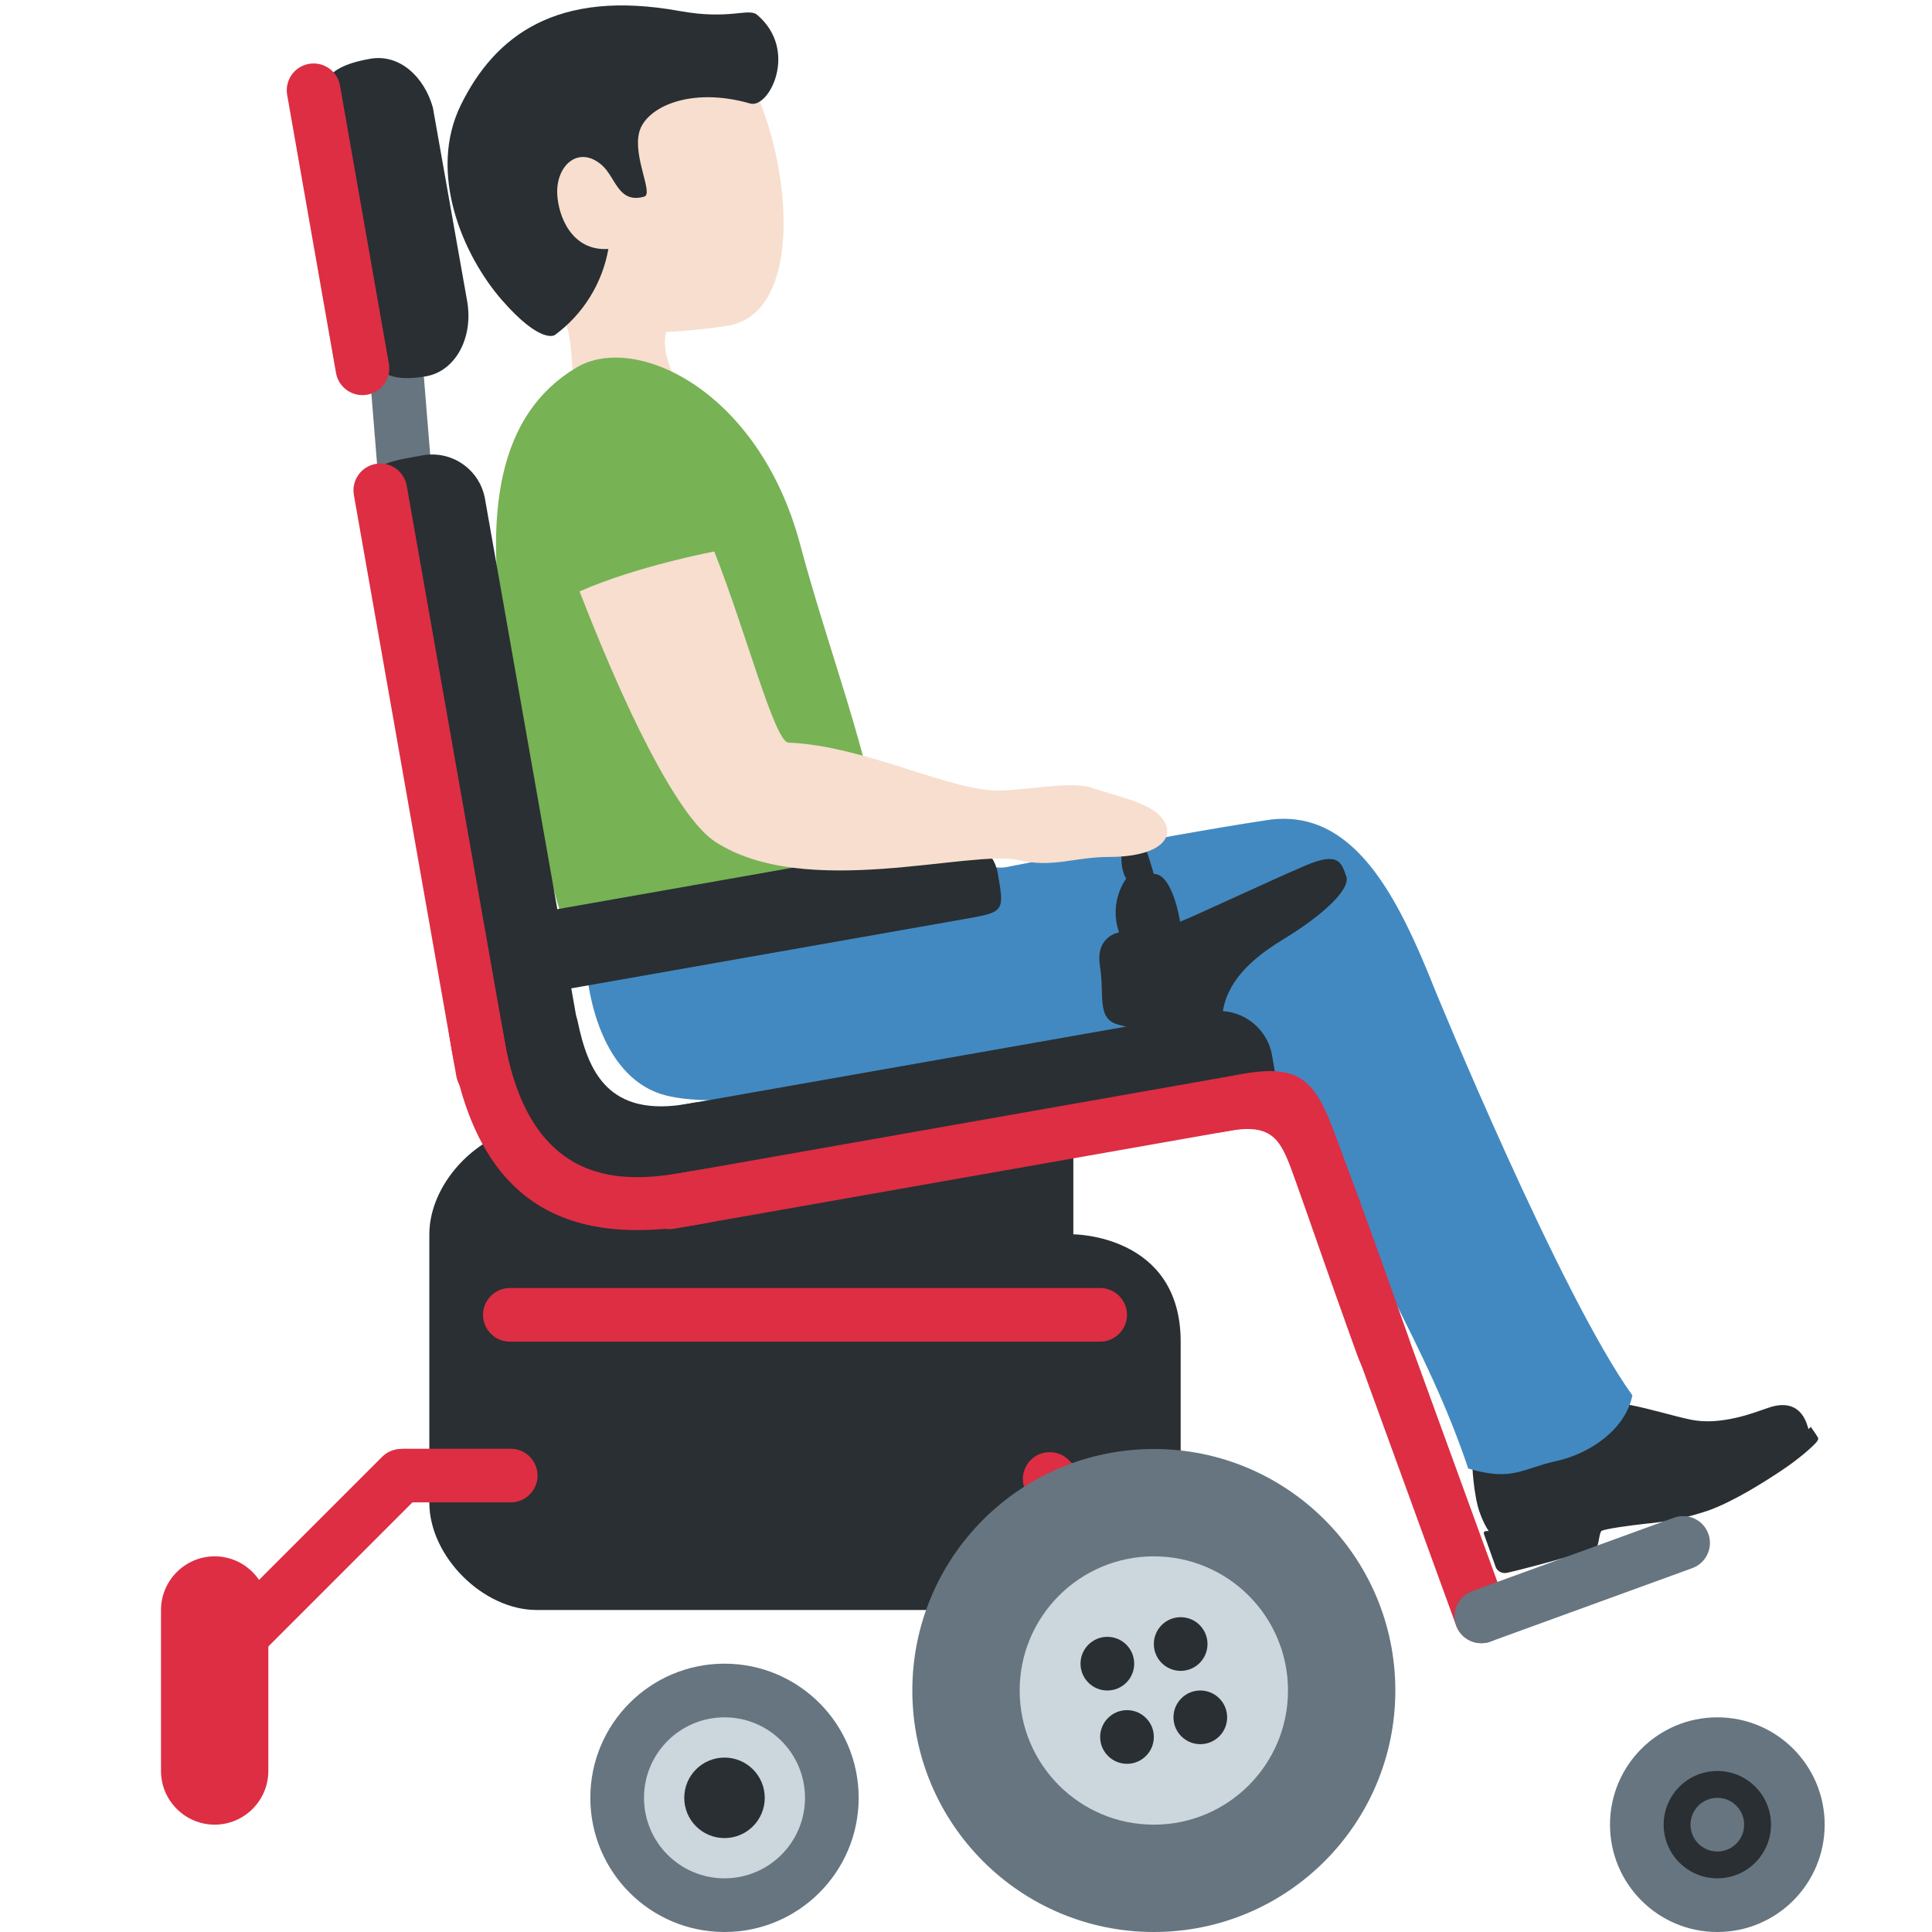
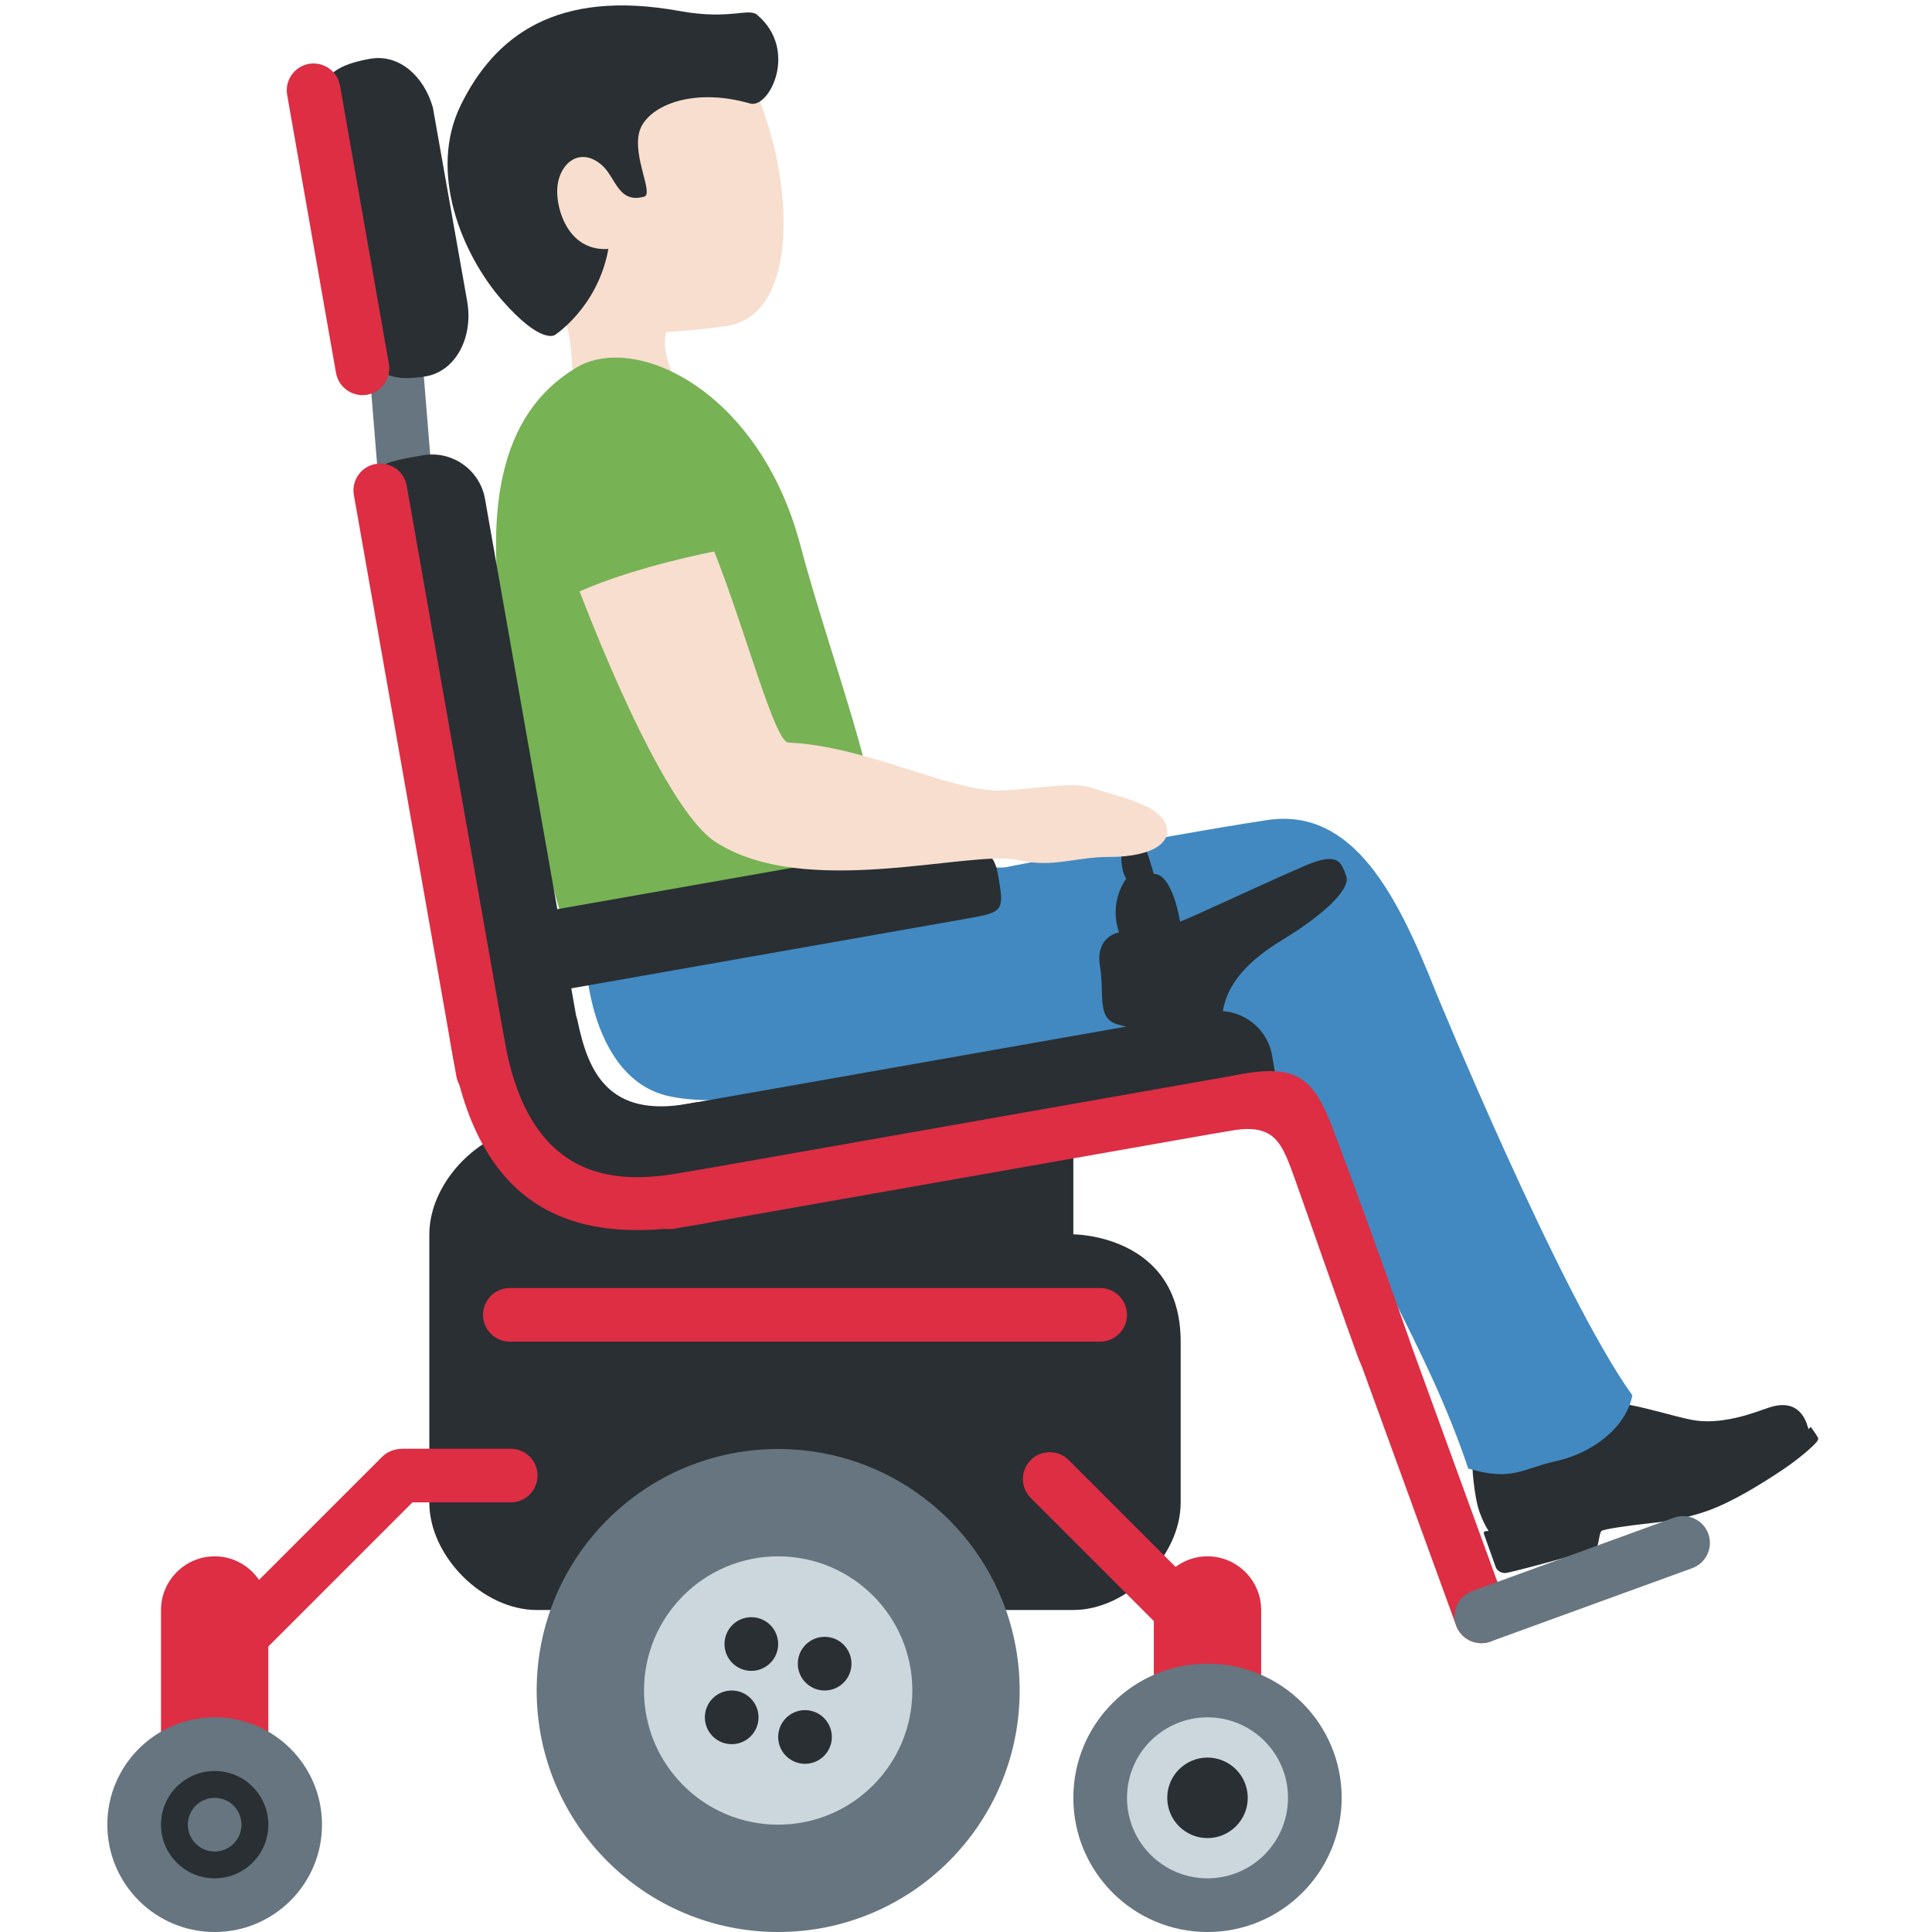
<svg xmlns="http://www.w3.org/2000/svg" viewBox="0 0 36 36">
-   <path fill="#F7DECE" d="M9.993 1.015c1.214-.871 3.488-.718 4.13.795.638 1.502.813 4.067-.598 4.266-1.479.209-3.036.269-3.994-1.066s-.752-3.124.462-3.995" />
-   <path fill="#F7DECE" d="M10.01 5.295c-2.544-1.808 2.238-2.778 2.238-2.778.902-.194.664 1.452 1.29 2.159.431.49-.708 1.096-.708 1.096s-.56.133-.419.817l.002.006c.037.174.107.374.256.627.743 1.253-.866 2.543-1.609 1.287-.294-.497-.352-.985-.382-1.441l-.003-.041c-.043-.679-.036-1.285-.665-1.732" />
-   <path fill="#292F33" d="M8.591 1.948C9.223.671 10.368-.212 12.668.206c.937.17 1.279-.066 1.441.071.778.661.222 1.753-.13 1.652-1.114-.321-1.948.069-2.068.535s.272 1.15.092 1.2c-.486.137-.528-.363-.791-.59-.431-.371-.85.006-.829.535.017.42.272 1.075.953 1.03a2.54 2.54 0 0 1-.998 1.604s-.256.184-.986-.652c-.729-.836-1.389-2.375-.761-3.643M27.78 28.583s-.108-.118-.211-.409c-.104-.291-.147-.888-.133-.98s.039-.164.148-.171c.083-.006.768.08 1.145-.039.699-.22.812-.957.812-.957s.46.083.829.152.818.209 1.134.274c.271.056.548.03.823-.03s.485-.147.55-.165c.066-.017.575-.27.782.25l.051.154s-.811.718-2.114 1.182-1.639.152-2.481.452c-.843.3-1.335.287-1.335.287" />
-   <path fill="#292F33" d="M29.757 28.821c.038-.07.043-.253.083-.292s.577-.11.83-.137a5 5 0 0 0 1.158-.244c.471-.168 1.032-.523 1.375-.752s.594-.46.646-.526.026-.078.011-.107-.119-.176-.119-.176-.196.213-.569.459-.754.467-1.458.717a5.7 5.7 0 0 1-1.583.335c-.499.039-1.207.141-1.681.309-.365.13-.66.114-.768.123-.025.002-.04.027-.032.051l.222.623c.014.041.081.121.196.105s1.651-.419 1.689-.488" />
-   <path fill="#4289C1" d="M10.903 17.21c-.069 1.432.391 2.922 1.505 3.202 1.066.268 3.056-.151 3.056-.151s.698.408.531 1.189c-.095.444-.257.67-.201.712.05.038.486-.022.684-.032.528-.027 1.1-.211 2.073-.484.974-.273 1.421-.285 2.481-.577 1.175-.324 1.986-.835 2.33-1.956.293-.956-.277-2.123-1.654-2.63-1.12-.412-4.339-.347-5.539-.231-1.201.118-5.206-.287-5.266.958" />
-   <path fill="#4289C1" d="M28.998 27.225c.646-.143 1.293-.6 1.419-1.224-1.346-1.871-3.671-7.538-3.671-7.538-.695-1.744-1.517-3.426-3.133-3.182-2.081.315-5.629 1.028-5.629 1.028-2.276.329-1.144 1.007-1.778 1.912-.635.903 1.294 1.99 2.786 1.891 2.602-.173 3.877-.453 5.522.846.8 2.306 2.071 4.087 2.844 6.406.826.244.993.004 1.64-.139" />
-   <path fill="#77B255" d="M10.431 16.971c.211.688.149 1.604.515 1.362 1.444-.957 5.521-2.045 5.521-2.045-.049-1.673-.979-3.969-1.559-6.148-.762-2.86-3.067-3.951-4.171-3.289-1.443.865-1.75 2.668-1.308 5.266s.791 4.166 1.002 4.854" />
-   <path fill="#66757F" d="m8.189 10.609-.425-5.242a.5.5 0 0 0-.539-.458.5.5 0 0 0-.458.539l.425 5.242c.022.274.265.48.539.458a.5.5 0 0 0 .458-.539" />
-   <path fill="#292F33" d="M20 21v2s2 0 2 2v3c0 1-1 2-2 2H10c-1 0-2-1-2-2v-5c0-1 1-2 2-2z" />
-   <path fill="#292F33" d="m13.044 22.559 9.848-1.736c.985-.174.985-.174.811-1.158a1 1 0 0 0-1.158-.811l-9.848 1.736a1 1 0 0 0-.811 1.158c.173.985.173.985 1.158.811" />
-   <path fill="#292F33" d="M10.762 19.023c.193.922.557 1.827 2.094 1.537s1.782 1.225.824 1.493c-.958.267-3.252.646-3.921-.446-.668-1.092-.78-2.139-.713-2.606s1.572-.66 1.716.022" />
-   <path fill="#DD2E44" d="m12.558 22.896 10.833-1.91a.5.5 0 0 0 .406-.579.5.5 0 0 0-.579-.406l-10.833 1.91a.5.5 0 0 0-.406.579.5.5 0 0 0 .579.406" />
-   <path fill="#292F33" d="m7.068 9.642 1.736 9.848c.174.985.174.985 1.158.811.542-.096.907-.617.811-1.158L9.037 9.295a1 1 0 0 0-1.158-.811c-.984.173-.984.173-.811 1.158m-.992-7.49.713 4.025c.087.493.168 1.007 1.153.834.542-.096.882-.715.763-1.398l-.639-3.609C7.903 1.425 7.44 1 6.899 1.095c-.985.173-.91.564-.823 1.057" />
-   <path fill="#DD2E44" d="m6.594 9.224 1.91 10.833a.5.5 0 0 0 .579.406.5.5 0 0 0 .406-.579L7.579 9.051a.5.5 0 0 0-.985.173M5.351 1.769l.91 5.18a.5.5 0 0 0 .579.406.5.5 0 0 0 .406-.579l-.91-5.18a.5.5 0 0 0-.985.173" />
-   <path fill="#292F33" d="m10.506 18.441 7.466-1.316c.747-.132.747-.132.617-.869a.757.757 0 0 0-.877-.606l-7.466 1.316a.756.756 0 0 0-.617.869c.13.738.13.738.877.606" />
-   <path fill="#DD2E44" d="M12.877 21.824c-.993.175-2.954.521-3.475-2.433s-1.506-2.781-.985.174 2.237 3.667 4.634 3.245c1.969-.348 1.796-1.333-.174-.986m10.33-1.821c-1.971.34-2.277 1.422-.308 1.07.873-.156.984.212 1.251.958.252.702.611 1.757 1.144 3.23.391 1.082 1.279.603.95-.342a159 159 0 0 0-1.392-3.847c-.338-.895-.613-1.247-1.645-1.069" />
-   <path fill="#DD2E44" d="M25.38 24.01a.5.5 0 0 1 .641.299l2.052 5.638a.5.5 0 0 1-.299.641.5.5 0 0 1-.641-.299l-2.052-5.638a.5.5 0 0 1 .299-.641" />
-   <path fill="#66757F" d="m27.774 30.588 3.759-1.368a.5.5 0 0 0 .299-.641.5.5 0 0 0-.641-.299l-3.759 1.368a.5.5 0 0 0-.299.641.5.5 0 0 0 .641.299" />
-   <path fill="#DD2E44" d="m22.156 30.862-2.95-2.95a.5.5 0 0 1 0-.707.5.5 0 0 1 .707 0l2.95 2.95a.5.5 0 0 1 0 .707.5.5 0 0 1-.707 0M4 34c.55 0 1-.45 1-1v-3c0-.55-.45-1-1-1s-1 .45-1 1v3c0 .55.45 1 1 1" />
-   <path fill="#DD2E44" d="M22.5 34c.55 0 1-.45 1-1v-3c0-.55-.45-1-1-1s-1 .45-1 1v3c0 .55.45 1 1 1M9.517 27.995h-2c-.275 0-.5-.225-.5-.5s.225-.5.5-.5h2c.275 0 .5.225.5.5s-.225.5-.5.5" />
-   <path fill="#DD2E44" d="m4.877 30.803 2.95-2.95a.5.5 0 0 0 0-.707.5.5 0 0 0-.707 0l-2.95 2.95a.5.5 0 0 0 .707.707" />
-   <path fill="#292F33" d="M24.328 16.127c-.742.318-2.05.936-2.339 1.047 0 0-.134-.891-.49-.891 0 0-.134-.468-.223-.668s-.356-.134-.379.245c-.022.379.089.512.089.512s-.334.423-.134 1.002c0 0-.446.067-.356.624.089.557-.067.98.334 1.092.401.111 1.916.535 1.938-.067.022-.601.401-1.069 1.136-1.515s1.27-.936 1.181-1.181c-.088-.244-.133-.467-.757-.2" />
-   <path fill="#DD2E44" d="M9.5 25h11c.275 0 .5-.225.5-.5s-.225-.5-.5-.5h-11c-.275 0-.5.225-.5.5s.225.5.5.5" />
-   <path fill="#F7DECE" d="M13.309 10.276c.579 1.455 1.125 3.55 1.381 3.561 1.473.062 3.079.948 4.006.893.672-.04 1.306-.167 1.651-.05.552.187 1.159.289 1.351.632.195.348-.171.657-1.035.656-.635 0-1.045.208-1.674.06-.896-.21-3.986.754-5.665-.345-.566-.371-1.441-1.871-2.525-4.663 1.084-.477 2.51-.744 2.51-.744" />
-   <circle cx="21.5" cy="31.5" r="4.5" fill="#66757F" />
-   <circle cx="13.5" cy="33.5" r="2.5" fill="#66757F" />
-   <circle cx="32" cy="34" r="2" fill="#66757F" />
-   <circle cx="21.5" cy="31.5" r="2.5" fill="#CCD6DD" />
-   <circle cx="13.5" cy="33.5" r="1.5" fill="#CCD6DD" />
-   <circle cx="32" cy="34" r="1" fill="#292F33" />
+   <path fill="#F7DECE" d="M 9.993,1.015 c 1.214,-0.871 3.488,-0.718 4.13,0.795 c 0.638,1.502 0.813,4.067 -0.598,4.266 c -1.479,0.209 -3.036,0.269 -3.994,-1.066 c -0.959,-1.335 -0.752,-3.124 0.462,-3.995 Z" />
+   <path fill="#F7DECE" d="M 10.01,5.295 c -2.544,-1.808 2.238,-2.778 2.238,-2.778 c 0.902,-0.194 0.664,1.452 1.29,2.159 c 0.431,0.49 -0.708,1.096 -0.708,1.096 s -0.56,0.133 -0.419,0.817 l 0.002,0.006 c 0.037,0.174 0.107,0.374 0.256,0.627 c 0.743,1.253 -0.866,2.543 -1.609,1.287 c -0.294,-0.497 -0.352,-0.985 -0.382,-1.441 l -0.003,-0.041 c -0.043,-0.679 -0.036,-1.285 -0.665,-1.732 Z" />
+   <path fill="#292F33" d="M 8.591,1.948 c 0.632,-1.277 1.777,-2.16 4.077,-1.742 c 0.937,0.17 1.279,-0.066 1.441,0.071 c 0.778,0.661 0.222,1.753 -0.13,1.652 c -1.114,-0.321 -1.948,0.069 -2.068,0.535 s 0.272,1.15 0.092,1.2 c -0.486,0.137 -0.528,-0.363 -0.791,-0.59 c -0.431,-0.371 -0.85,0.006 -0.829,0.535 c 0.017,0.42 0.272,1.075 0.953,1.03 c -0.196,1.086 -0.998,1.604 -0.998,1.604 s -0.256,0.184 -0.986,-0.652 c -0.729,-0.836 -1.389,-2.375 -0.761,-3.643 ZM 27.78,28.583 s 0.492,0.013 1.335,-0.287 c 0.842,-0.3 1.178,0.012 2.481,-0.452 s 2.114,-1.182 2.114,-1.182 l -0.051,-0.154 c -0.207,-0.52 -0.716,-0.267 -0.782,-0.25 c -0.065,0.018 -0.275,0.105 -0.55,0.165 s -0.552,0.086 -0.823,0.03 c -0.316,-0.065 -0.766,-0.205 -1.134,-0.274 c -0.369,-0.069 -0.829,-0.152 -0.829,-0.152 s -0.113,0.737 -0.812,0.957 c -0.377,0.119 -1.062,0.033 -1.145,0.039 c -0.109,0.007 -0.134,0.079 -0.148,0.171 s 0.029,0.689 0.133,0.98 c 0.103,0.291 0.211,0.409 0.211,0.409 Z" />
+   <path fill="#292F33" d="M 29.757,28.821 c -0.038,0.069 -1.574,0.472 -1.689,0.488 s -0.182,-0.064 -0.196,-0.105 l -0.222,-0.623 c -0.008,-0.024 0.007,-0.049 0.032,-0.051 c 0.108,-0.009 0.403,0.007 0.768,-0.123 c 0.474,-0.168 1.182,-0.27 1.681,-0.309 c 0.401,-0.032 0.88,-0.085 1.583,-0.335 c 0.704,-0.25 1.085,-0.471 1.458,-0.717 s 0.569,-0.459 0.569,-0.459 s 0.104,0.147 0.119,0.176 s 0.041,0.041 -0.011,0.107 s -0.303,0.298 -0.646,0.526 c -0.343,0.229 -0.904,0.584 -1.375,0.752 s -0.905,0.217 -1.158,0.244 s -0.79,0.098 -0.83,0.137 s -0.045,0.222 -0.083,0.292 Z" />
+   <path fill="#4289C1" d="M 10.903,17.21 c 0.06,-1.245 4.065,-0.84 5.266,-0.958 c 1.2,-0.116 4.419,-0.181 5.539,0.231 c 1.377,0.507 1.947,1.674 1.654,2.63 c -0.344,1.121 -1.155,1.632 -2.33,1.956 c -1.06,0.292 -1.507,0.304 -2.481,0.577 c -0.973,0.273 -1.545,0.457 -2.073,0.484 c -0.198,0.01 -0.634,0.07 -0.684,0.032 c -0.056,-0.042 0.106,-0.268 0.201,-0.712 c 0.167,-0.781 -0.531,-1.189 -0.531,-1.189 s -1.99,0.419 -3.056,0.151 c -1.114,-0.28 -1.574,-1.77 -1.505,-3.202 Z" />
+   <path fill="#4289C1" d="M 28.998,27.225 c -0.647,0.143 -0.814,0.383 -1.64,0.139 c -0.773,-2.319 -2.044,-4.1 -2.844,-6.406 c -1.645,-1.299 -2.92,-1.019 -5.522,-0.846 c -1.492,0.099 -3.421,-0.988 -2.786,-1.891 c 0.634,-0.905 -0.498,-1.583 1.778,-1.912 c 0,0 3.548,-0.713 5.629,-1.028 c 1.616,-0.244 2.438,1.438 3.133,3.182 c 0,0 2.325,5.667 3.671,7.538 c -0.126,0.624 -0.773,1.081 -1.419,1.224 Z" />
+   <path fill="#77B255" d="M 10.431,16.971 c -0.211,-0.688 -0.56,-2.256 -1.002,-4.854 s -0.135,-4.401 1.308,-5.266 c 1.104,-0.662 3.409,0.429 4.171,3.289 c 0.58,2.179 1.51,4.475 1.559,6.148 c 0,0 -4.077,1.088 -5.521,2.045 c -0.366,0.242 -0.304,-0.674 -0.515,-1.362 Z" />
+   <path fill="#66757F" d="M 8.189,10.609 c 0.022,0.274 -0.184,0.517 -0.458,0.539 s -0.517,-0.184 -0.539,-0.458 l -0.425,-5.242 c -0.022,-0.274 0.184,-0.517 0.458,-0.539 s 0.517,0.184 0.539,0.458 l 0.425,5.242 Z" />
+   <path fill="#292F33" d="M 20,21 v2 s 2,0 2,2 v3 c 0,1 -1,2 -2,2 h-10 c -1,0 -2,-1 -2,-2 v-5 c 0,-1 1,-2 2,-2 h10 Z" />
+   <path fill="#292F33" d="M 13.044,22.559 c -0.985,0.174 -0.985,0.174 -1.158,-0.811 c -0.096,-0.541 0.269,-1.062 0.811,-1.158 l 9.848,-1.736 c 0.541,-0.096 1.062,0.269 1.158,0.811 c 0.174,0.984 0.174,0.984 -0.811,1.158 l -9.848,1.736 Z" />
+   <path fill="#292F33" d="M 10.762,19.023 c 0.193,0.922 0.557,1.827 2.094,1.537 s 1.782,1.225 0.824,1.493 c -0.958,0.267 -3.252,0.646 -3.921,-0.446 c -0.668,-1.092 -0.78,-2.139 -0.713,-2.606 s 1.572,-0.66 1.716,0.022 Z" />
+   <path fill="#DD2E44" d="M 12.558,22.896 c -0.27,0.048 -0.531,-0.135 -0.579,-0.406 c -0.047,-0.271 0.135,-0.531 0.406,-0.579 l 10.833,-1.91 c 0.271,-0.047 0.531,0.135 0.579,0.406 c 0.047,0.271 -0.135,0.531 -0.406,0.579 l -10.833,1.91 Z" />
+   <path fill="#292F33" d="M 7.068,9.642 c -0.173,-0.985 -0.173,-0.985 0.811,-1.158 c 0.541,-0.096 1.062,0.269 1.158,0.811 l 1.736,9.848 c 0.096,0.541 -0.269,1.062 -0.811,1.158 c -0.984,0.174 -0.984,0.174 -1.158,-0.811 l -1.736,-9.848 ZM 6.076,2.152 l 0.713,4.025 c 0.087,0.493 0.168,1.007 1.153,0.834 c 0.542,-0.096 0.882,-0.715 0.763,-1.398 l -0.639,-3.609 c -0.163,-0.579 -0.626,-1.004 -1.167,-0.909 c -0.985,0.173 -0.91,0.564 -0.823,1.057 Z" />
+   <path fill="#DD2E44" d="M 6.594,9.224 c -0.048,-0.271 0.134,-0.531 0.406,-0.579 c 0.271,-0.047 0.531,0.135 0.579,0.406 l 1.91,10.833 c 0.047,0.271 -0.135,0.531 -0.406,0.579 c -0.271,0.047 -0.531,-0.135 -0.579,-0.406 l -1.91,-10.833 ZM 5.351,1.769 l 0.91,5.18 c 0.048,0.271 0.308,0.453 0.579,0.406 c 0.271,-0.048 0.453,-0.308 0.406,-0.579 l -0.91,-5.18 c -0.048,-0.271 -0.308,-0.453 -0.579,-0.406 s -0.454,0.308 -0.406,0.579 Z" />
+   <path fill="#292F33" d="M 10.506,18.441 c -0.747,0.132 -0.747,0.132 -0.877,-0.606 c -0.071,-0.406 0.206,-0.797 0.617,-0.869 l 7.466,-1.316 c 0.411,-0.072 0.806,0.201 0.877,0.606 c 0.13,0.737 0.13,0.737 -0.617,0.869 l -7.466,1.316 Z" />
+   <path fill="#DD2E44" d="M 12.877,21.824 c 1.97,-0.347 2.143,0.638 0.174,0.986 c -2.397,0.422 -4.113,-0.29 -4.634,-3.245 s 0.464,-3.128 0.985,-0.174 s 2.482,2.608 3.475,2.433 ZM 23.207,20.003 c -1.971,0.34 -2.277,1.422 -0.308,1.07 c 0.873,-0.156 0.984,0.212 1.251,0.958 c 0.252,0.702 0.611,1.757 1.144,3.23 c 0.391,1.082 1.279,0.603 0.95,-0.342 c -0.551,-1.588 -1.061,-2.968 -1.392,-3.847 c -0.338,-0.895 -0.613,-1.247 -1.645,-1.069 Z" />
+   <path fill="#DD2E44" d="M 25.38,24.01 c 0.258,-0.094 0.547,0.04 0.641,0.299 l 2.052,5.638 c 0.094,0.258 -0.04,0.547 -0.299,0.641 c -0.258,0.094 -0.547,-0.04 -0.641,-0.299 l -2.052,-5.638 c -0.094,-0.259 0.041,-0.547 0.299,-0.641 Z" />
+   <path fill="#66757F" d="M 27.774,30.588 c -0.258,0.094 -0.547,-0.041 -0.641,-0.299 c -0.094,-0.259 0.041,-0.547 0.299,-0.641 l 3.759,-1.368 c 0.259,-0.094 0.547,0.041 0.641,0.299 c 0.094,0.259 -0.041,0.547 -0.299,0.641 l -3.759,1.368 Z" />
+   <path fill="#DD2E44" d="M 22.156,30.862 l -2.95,-2.95 c -0.194,-0.194 -0.194,-0.513 0,-0.707 s 0.513,-0.194 0.707,0 l 2.95,2.95 c 0.194,0.194 0.194,0.513 0,0.707 s -0.512,0.194 -0.707,0 ZM 4,34 c 0.55,0 1,-0.45 1,-1 v-3 c 0,-0.55 -0.45,-1 -1,-1 s -1,0.45 -1,1 v3 c 0,0.55 0.45,1 1,1 Z" />
+   <path fill="#DD2E44" d="M 22.5,34 c -0.55,0 -1,-0.45 -1,-1 v-3 c 0,-0.55 0.45,-1 1,-1 s 1,0.45 1,1 v3 c 0,0.55 -0.45,1 -1,1 ZM 9.517,27.995 c 0.275,0 0.5,-0.225 0.5,-0.5 s -0.225,-0.5 -0.5,-0.5 h-2 c -0.275,0 -0.5,0.225 -0.5,0.5 s 0.225,0.5 0.5,0.5 h2 Z" />
+   <path fill="#DD2E44" d="M 4.877,30.803 c -0.195,0.195 -0.513,0.195 -0.707,0 c -0.194,-0.194 -0.194,-0.513 0,-0.707 l 2.95,-2.95 c 0.194,-0.194 0.513,-0.194 0.707,0 s 0.194,0.513 0,0.707 l -2.95,2.95 Z" />
+   <path fill="#292F33" d="M 24.328,16.127 c 0.624,-0.267 0.669,-0.044 0.757,0.2 c 0.089,0.245 -0.446,0.735 -1.181,1.181 s -1.114,0.914 -1.136,1.515 c -0.022,0.602 -1.537,0.178 -1.938,0.067 c -0.401,-0.112 -0.245,-0.535 -0.334,-1.092 c -0.09,-0.557 0.356,-0.624 0.356,-0.624 c -0.2,-0.579 0.134,-1.002 0.134,-1.002 s -0.111,-0.133 -0.089,-0.512 c 0.023,-0.379 0.29,-0.445 0.379,-0.245 s 0.223,0.668 0.223,0.668 c 0.356,0 0.49,0.891 0.49,0.891 c 0.289,-0.111 1.597,-0.729 2.339,-1.047 Z" />
+   <path fill="#DD2E44" d="M 9.5,25 c -0.275,0 -0.5,-0.225 -0.5,-0.5 s 0.225,-0.5 0.5,-0.5 h11 c 0.275,0 0.5,0.225 0.5,0.5 s -0.225,0.5 -0.5,0.5 h-11 Z" />
+   <path fill="#F7DECE" d="M 13.309,10.276 c 0.579,1.455 1.125,3.55 1.381,3.561 c 1.473,0.062 3.079,0.948 4.006,0.893 c 0.672,-0.04 1.306,-0.167 1.651,-0.05 c 0.552,0.187 1.159,0.289 1.351,0.632 c 0.195,0.348 -0.171,0.657 -1.035,0.656 c -0.635,0 -1.045,0.208 -1.674,0.06 c -0.896,-0.21 -3.986,0.754 -5.665,-0.345 c -0.566,-0.371 -1.441,-1.871 -2.525,-4.663 c 1.084,-0.477 2.51,-0.744 2.51,-0.744 Z" />
+   <circle fill="#66757F" cx="14.5" cy="31.5" r="4.5" />
+   <circle fill="#66757F" cx="22.5" cy="33.5" r="2.5" />
+   <circle fill="#66757F" cx="4" cy="34" r="2" />
+   <circle fill="#CCD6DD" cx="14.5" cy="31.5" r="2.5" />
+   <circle fill="#CCD6DD" cx="22.5" cy="33.5" r="1.5" />
+   <circle fill="#292F33" cx="4" cy="34" r="1" />
  <g fill="#292F33">
-     <circle cx="22" cy="30.634" r=".5" />
-     <circle cx="21" cy="32.366" r=".5" />
-     <circle cx="20.634" cy="31" r=".5" />
-     <circle cx="22.366" cy="32" r=".5" />
+     <circle cx="14" cy="30.634" r=".5" />
+     <circle cx="15" cy="32.366" r=".5" />
+     <circle cx="15.366" cy="31" r=".5" />
+     <circle cx="13.634" cy="32" r=".5" />
  </g>
-   <circle cx="13.5" cy="33.5" r=".75" fill="#292F33" />
-   <circle cx="32" cy="34" r=".5" fill="#66757F" />
+   <circle fill="#292F33" cx="22.5" cy="33.5" r=".75" />
+   <circle fill="#66757F" cx="4" cy="34" r=".5" />
</svg>
